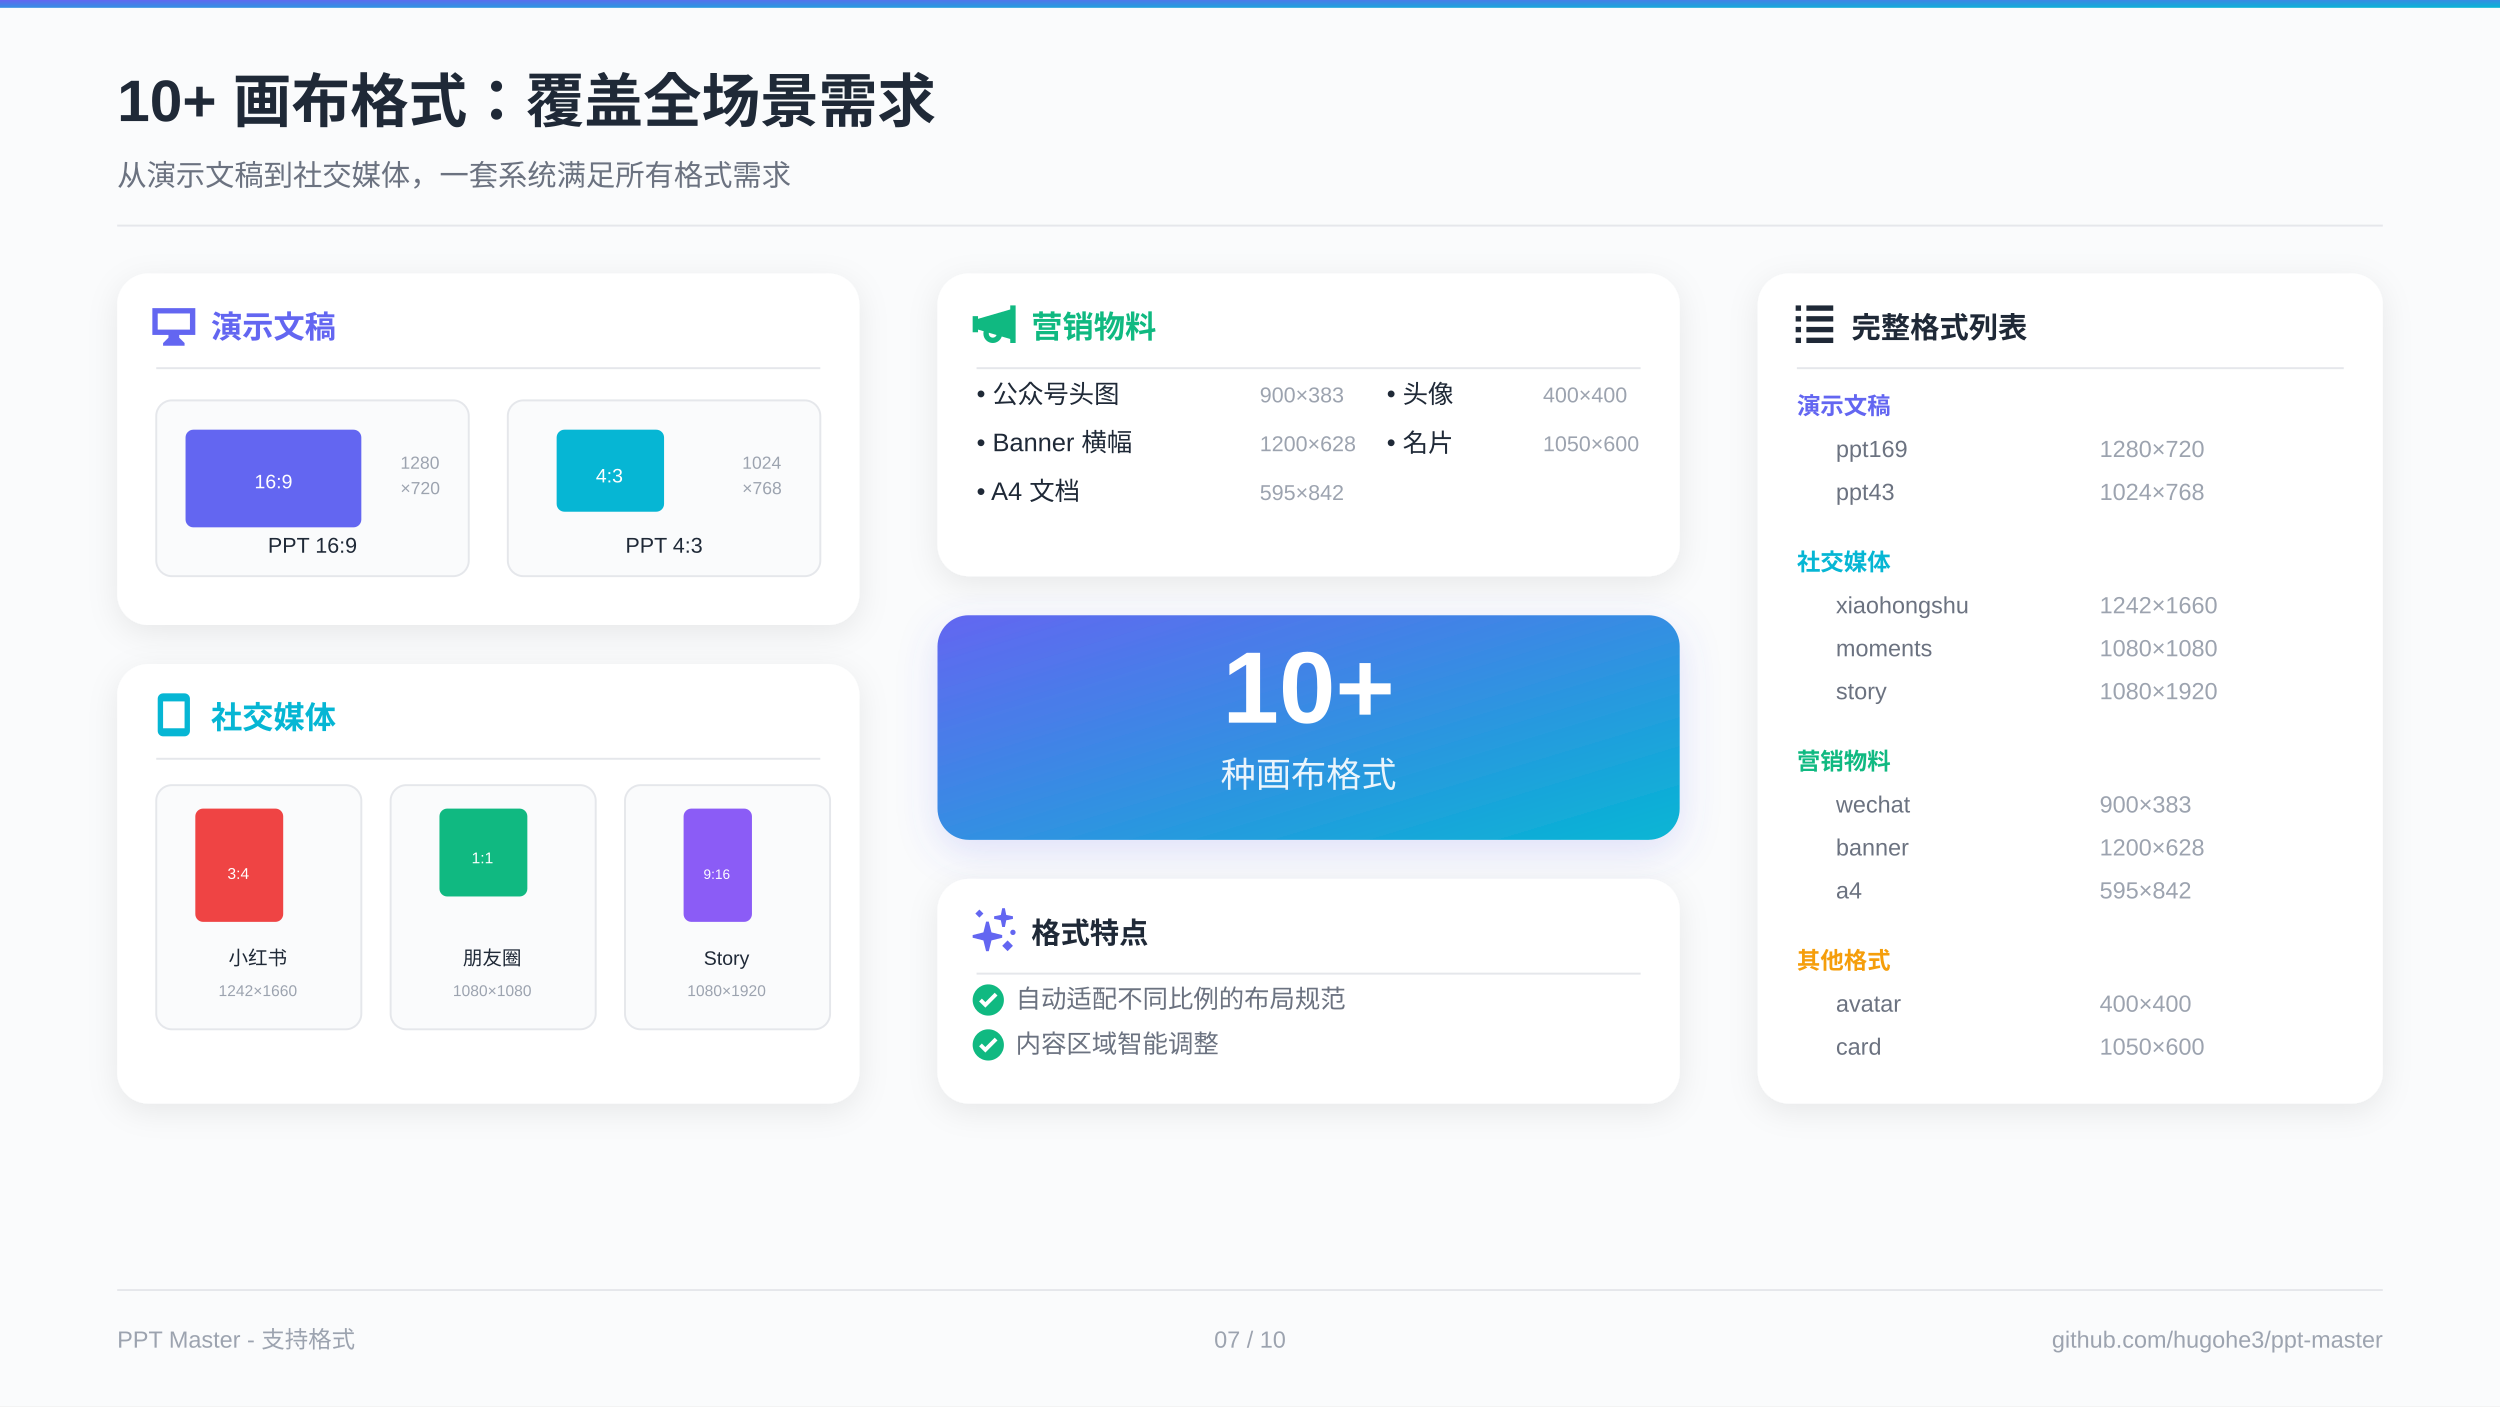
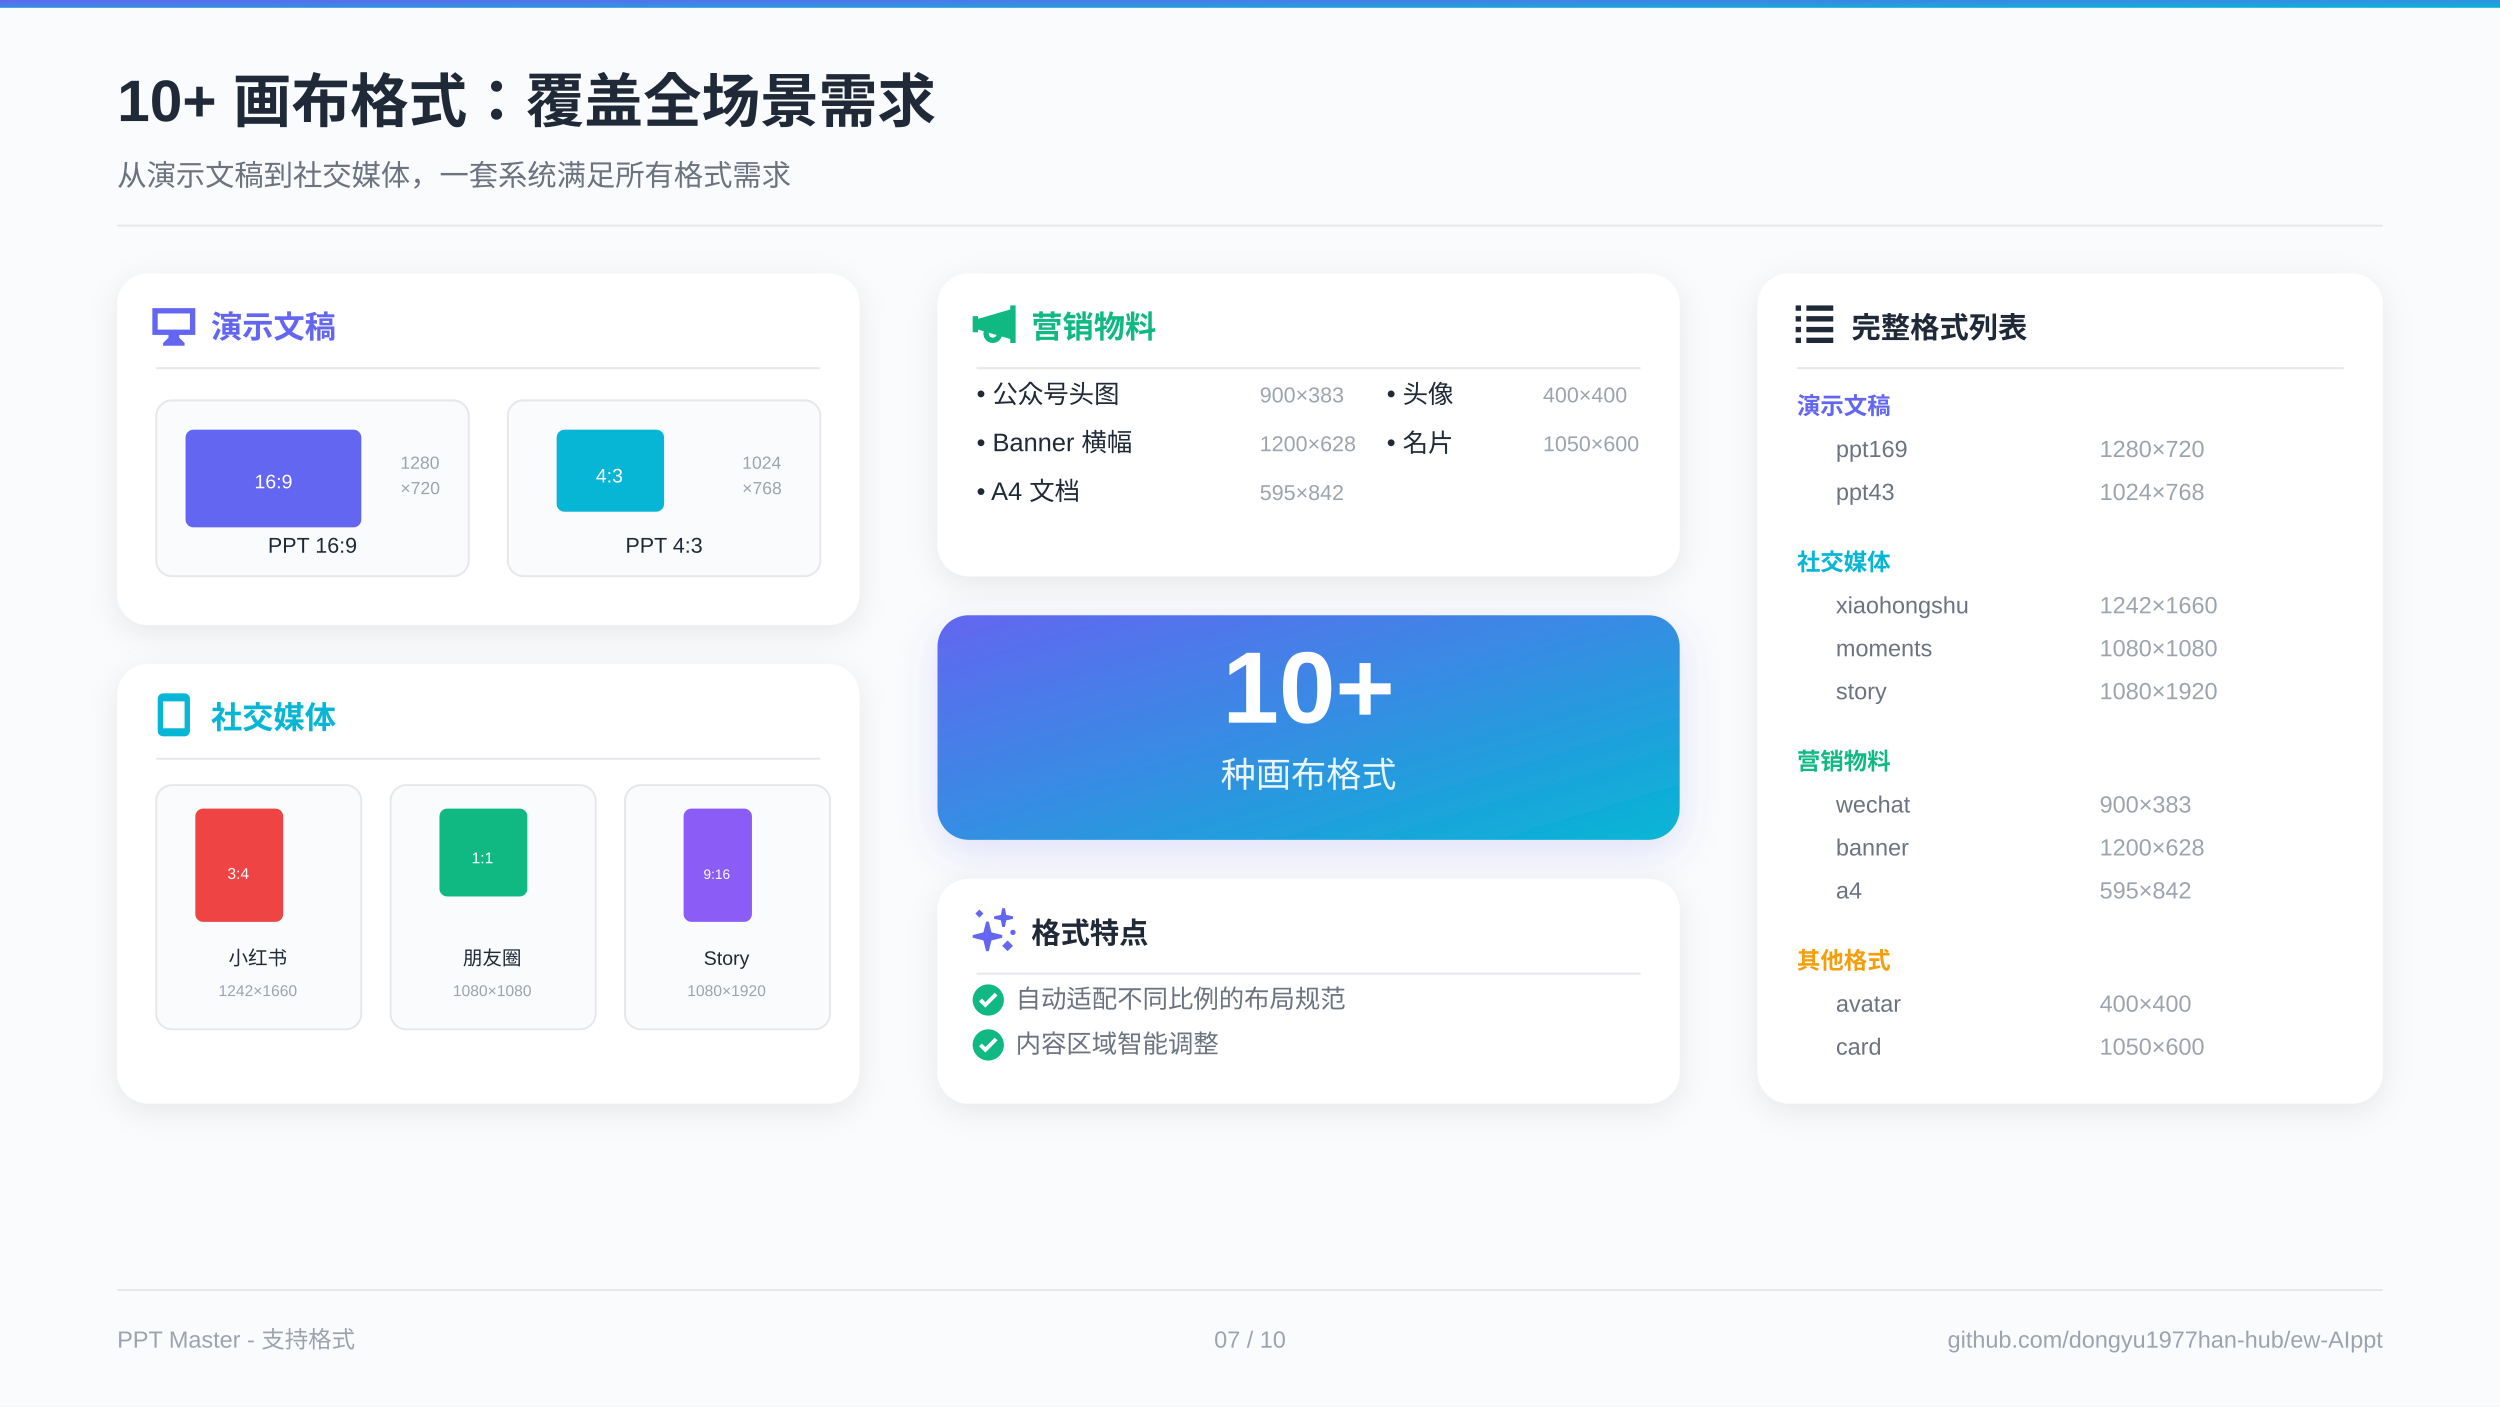
<svg xmlns="http://www.w3.org/2000/svg" viewBox="0 0 1280 720" width="1280" height="720">
  <defs>
    <linearGradient id="gradient1" x1="0%" y1="0%" x2="100%" y2="100%">
      <stop offset="0%" stop-color="#6366F1" />
      <stop offset="100%" stop-color="#06B6D4" />
    </linearGradient>
    <filter id="cardShadow" x="-15%" y="-15%" width="140%" height="140%">
      <feGaussianBlur in="SourceAlpha" stdDeviation="8" />
      <feOffset dx="0" dy="4" result="offsetBlur" />
      <feFlood flood-color="#000000" flood-opacity="0.08" result="shadowColor" />
      <feComposite in="shadowColor" in2="offsetBlur" operator="in" result="shadow" />
      <feMerge>
        <feMergeNode in="shadow" />
        <feMergeNode in="SourceGraphic" />
      </feMerge>
    </filter>
    <filter id="accentShadow" x="-15%" y="-15%" width="140%" height="140%">
      <feGaussianBlur in="SourceAlpha" stdDeviation="10" />
      <feOffset dx="0" dy="6" result="offsetBlur" />
      <feFlood flood-color="#6366F1" flood-opacity="0.18" result="shadowColor" />
      <feComposite in="shadowColor" in2="offsetBlur" operator="in" result="shadow" />
      <feMerge>
        <feMergeNode in="shadow" />
        <feMergeNode in="SourceGraphic" />
      </feMerge>
    </filter>
  </defs>
  <rect width="1280" height="720" fill="#FAFBFC" />
  <rect x="0" y="0" width="1280" height="4" fill="url(#gradient1)" />
  <text x="60" y="62" font-family="Microsoft YaHei, Arial, sans-serif" font-size="30" font-weight="bold" fill="#1F2937">10+ 画布格式：覆盖全场景需求</text>
  <text x="60" y="95" font-family="Microsoft YaHei, Arial, sans-serif" font-size="15" fill="#6B7280">从演示文稿到社交媒体，一套系统满足所有格式需求</text>
  <rect x="60" y="115" width="1160" height="1" fill="#E5E7EB" />
  <g transform="translate(60, 140)">
    <g filter="url(#cardShadow)">
      <path fill="#FFFFFF" d="M16,0 H364 A16,16 0 0 1 380,16 V164 A16,16 0 0 1 364,180 H16 A16,16 0 0 1 0,164 V16 A16,16 0 0 1 16,0 Z" />
    </g>
    <g transform="translate(18.0, 15.0) scale(1.375)" fill="#6366F1">
      <path fill-rule="evenodd" clip-rule="evenodd" d="M0 2H16V12H10V13L12 15V16H4V15L6 13V12H0V2ZM2 4H14V10H2V4Z" />
    </g>
    <text x="48" y="33" font-family="Microsoft YaHei, Arial, sans-serif" font-size="16" font-weight="bold" fill="#6366F1">演示文稿</text>
    <rect x="20" y="48" width="340" height="1" fill="#E5E7EB" />
    <g transform="translate(20, 65)">
      <path fill="#FAFBFC" stroke="#E5E7EB" stroke-width="1" d="M8,0 H152 A8,8 0 0 1 160,8 V82 A8,8 0 0 1 152,90 H8 A8,8 0 0 1 0,82 V8 A8,8 0 0 1 8,0 Z" />
      <path fill="#6366F1" d="M19,15 H101 A4,4 0 0 1 105,19 V61 A4,4 0 0 1 101,65 H19 A4,4 0 0 1 15,61 V19 A4,4 0 0 1 19,15 Z" />
      <text x="60" y="45" font-family="Arial, sans-serif" font-size="10" text-anchor="middle" fill="#FFFFFF">16:9</text>
      <text x="80" y="78" font-family="Microsoft YaHei, Arial, sans-serif" font-size="11" text-anchor="middle" fill="#1F2937">PPT 16:9</text>
      <text x="125" y="35" font-family="Arial, sans-serif" font-size="9" fill="#9CA3AF">1280</text>
      <text x="125" y="48" font-family="Arial, sans-serif" font-size="9" fill="#9CA3AF">×720</text>
      <g transform="translate(180, 0)">
        <path fill="#FAFBFC" stroke="#E5E7EB" stroke-width="1" d="M8,0 H152 A8,8 0 0 1 160,8 V82 A8,8 0 0 1 152,90 H8 A8,8 0 0 1 0,82 V8 A8,8 0 0 1 8,0 Z" />
        <path fill="#06B6D4" d="M29,15 H76 A4,4 0 0 1 80,19 V53 A4,4 0 0 1 76,57 H29 A4,4 0 0 1 25,53 V19 A4,4 0 0 1 29,15 Z" />
        <text x="52" y="42" font-family="Arial, sans-serif" font-size="10" text-anchor="middle" fill="#FFFFFF">4:3</text>
        <text x="80" y="78" font-family="Microsoft YaHei, Arial, sans-serif" font-size="11" text-anchor="middle" fill="#1F2937">PPT 4:3</text>
        <text x="120" y="35" font-family="Arial, sans-serif" font-size="9" fill="#9CA3AF">1024</text>
        <text x="120" y="48" font-family="Arial, sans-serif" font-size="9" fill="#9CA3AF">×768</text>
      </g>
    </g>
    <g transform="translate(0, 200)">
      <g filter="url(#cardShadow)">
        <path fill="#FFFFFF" d="M16,0 H364 A16,16 0 0 1 380,16 V209 A16,16 0 0 1 364,225 H16 A16,16 0 0 1 0,209 V16 A16,16 0 0 1 16,0 Z" />
      </g>
      <g transform="translate(18.0, 15.0) scale(1.375)" fill="#06B6D4">
        <path fill-rule="evenodd" clip-rule="evenodd" d="M4 0C2.895 0 2 0.895 2 2V14C2 15.105 2.895 16 4 16H12C13.105 16 14 15.105 14 14V2C14 0.895 13.105 0 12 0H4ZM12 3H4V13H12V3Z" />
      </g>
      <text x="48" y="33" font-family="Microsoft YaHei, Arial, sans-serif" font-size="16" font-weight="bold" fill="#06B6D4">社交媒体</text>
      <rect x="20" y="48" width="340" height="1" fill="#E5E7EB" />
      <g transform="translate(20, 62)">
        <path fill="#FAFBFC" stroke="#E5E7EB" stroke-width="1" d="M8,0 H97 A8,8 0 0 1 105,8 V117 A8,8 0 0 1 97,125 H8 A8,8 0 0 1 0,117 V8 A8,8 0 0 1 8,0 Z" />
        <path fill="#EF4444" d="M24,12 H61 A4,4 0 0 1 65,16 V66 A4,4 0 0 1 61,70 H24 A4,4 0 0 1 20,66 V16 A4,4 0 0 1 24,12 Z" />
        <text x="42" y="48" font-family="Arial, sans-serif" font-size="8" text-anchor="middle" fill="#FFFFFF">3:4</text>
        <text x="52" y="92" font-family="Microsoft YaHei, Arial, sans-serif" font-size="10" text-anchor="middle" fill="#1F2937">小红书</text>
        <text x="52" y="108" font-family="Arial, sans-serif" font-size="8" text-anchor="middle" fill="#9CA3AF">1242×1660</text>
        <g transform="translate(120, 0)">
          <path fill="#FAFBFC" stroke="#E5E7EB" stroke-width="1" d="M8,0 H97 A8,8 0 0 1 105,8 V117 A8,8 0 0 1 97,125 H8 A8,8 0 0 1 0,117 V8 A8,8 0 0 1 8,0 Z" />
          <path fill="#10B981" d="M29,12 H66 A4,4 0 0 1 70,16 V53 A4,4 0 0 1 66,57 H29 A4,4 0 0 1 25,53 V16 A4,4 0 0 1 29,12 Z" />
          <text x="47" y="40" font-family="Arial, sans-serif" font-size="8" text-anchor="middle" fill="#FFFFFF">1:1</text>
          <text x="52" y="92" font-family="Microsoft YaHei, Arial, sans-serif" font-size="10" text-anchor="middle" fill="#1F2937">朋友圈</text>
          <text x="52" y="108" font-family="Arial, sans-serif" font-size="8" text-anchor="middle" fill="#9CA3AF">1080×1080</text>
        </g>
        <g transform="translate(240, 0)">
          <path fill="#FAFBFC" stroke="#E5E7EB" stroke-width="1" d="M8,0 H97 A8,8 0 0 1 105,8 V117 A8,8 0 0 1 97,125 H8 A8,8 0 0 1 0,117 V8 A8,8 0 0 1 8,0 Z" />
          <path fill="#8B5CF6" d="M34,12 H61 A4,4 0 0 1 65,16 V66 A4,4 0 0 1 61,70 H34 A4,4 0 0 1 30,66 V16 A4,4 0 0 1 34,12 Z" />
          <text x="47" y="48" font-family="Arial, sans-serif" font-size="7" text-anchor="middle" fill="#FFFFFF">9:16</text>
          <text x="52" y="92" font-family="Arial, sans-serif" font-size="10" text-anchor="middle" fill="#1F2937">Story</text>
          <text x="52" y="108" font-family="Arial, sans-serif" font-size="8" text-anchor="middle" fill="#9CA3AF">1080×1920</text>
        </g>
      </g>
    </g>
  </g>
  <g transform="translate(480, 140)">
    <g filter="url(#cardShadow)">
      <path fill="#FFFFFF" d="M16,0 H364 A16,16 0 0 1 380,16 V139 A16,16 0 0 1 364,155 H16 A16,16 0 0 1 0,139 V16 A16,16 0 0 1 16,0 Z" />
    </g>
    <g transform="translate(18.0, 15.0) scale(1.375)" fill="#10B981">
      <path fill-rule="evenodd" clip-rule="evenodd" d="M14 1V2.5L2 6V5H0V11H2V10L4.113 10.616C4.039 10.899 4 11.195 4 11.5C4 13.433 5.567 15 7.5 15C9.058 15 10.378 13.982 10.832 12.576L14 13.5V15H16V1H14ZM6.035 11.177L8.909 12.015C8.699 12.59 8.147 13 7.5 13C6.672 13 6 12.328 6 11.5C6 11.389 6.012 11.281 6.035 11.177Z" />
    </g>
    <text x="48" y="33" font-family="Microsoft YaHei, Arial, sans-serif" font-size="16" font-weight="bold" fill="#10B981">营销物料</text>
    <rect x="20" y="48" width="340" height="1" fill="#E5E7EB" />
    <g transform="translate(20, 66)" font-family="Microsoft YaHei, Arial, sans-serif" font-size="13">
      <text x="0" y="0" fill="#1F2937">• 公众号头图</text>
      <text x="145" y="0" fill="#9CA3AF" font-size="11">900×383</text>
      <text x="0" y="25" fill="#1F2937">• Banner 横幅</text>
      <text x="145" y="25" fill="#9CA3AF" font-size="11">1200×628</text>
      <text x="0" y="50" fill="#1F2937">• A4 文档</text>
      <text x="145" y="50" fill="#9CA3AF" font-size="11">595×842</text>
      <text x="210" y="0" fill="#1F2937">• 头像</text>
      <text x="290" y="0" fill="#9CA3AF" font-size="11">400×400</text>
      <text x="210" y="25" fill="#1F2937">• 名片</text>
      <text x="290" y="25" fill="#9CA3AF" font-size="11">1050×600</text>
    </g>
  </g>
  <g transform="translate(480, 315)">
    <g filter="url(#accentShadow)">
      <path fill="url(#gradient1)" d="M16,0 H364 A16,16 0 0 1 380,16 V99 A16,16 0 0 1 364,115 H16 A16,16 0 0 1 0,99 V16 A16,16 0 0 1 16,0 Z" />
    </g>
    <text x="190" y="55" font-family="Arial, sans-serif" font-size="52" font-weight="bold" text-anchor="middle" fill="#FFFFFF">10+</text>
    <text x="190" y="88" font-family="Microsoft YaHei, Arial, sans-serif" font-size="18" text-anchor="middle" fill="#FFFFFF" fill-opacity="0.9">种画布格式</text>
  </g>
  <g transform="translate(480, 450)">
    <g filter="url(#cardShadow)">
      <path fill="#FFFFFF" d="M16,0 H364 A16,16 0 0 1 380,16 V99 A16,16 0 0 1 364,115 H16 A16,16 0 0 1 0,99 V16 A16,16 0 0 1 16,0 Z" />
    </g>
    <g transform="translate(18.0, 15.0) scale(1.375)" fill="#6366F1">
      <path d="M8 3L10.5 2.5L11 0H12L12.5 2.5L15 3V4L12.5 4.5L12 7H11L10.5 4.5L8 4V3Z" />
      <path d="M0 11V10L4 9L5 5H6L7 9L11 10V11L7 12L6 16H5L4 12L0 11Z" />
      <path d="M1 2L2.5 0.5L4 2L2.5 3.5L1 2Z" />
      <path d="M15 14L13 12L11 14L13 16L15 14Z" />
      <path d="M15 10C15.552 10 16 9.552 16 9C16 8.448 15.552 8 15 8C14.448 8 14 8.448 14 9C14 9.552 14.448 10 15 10Z" />
    </g>
    <text x="48" y="33" font-family="Microsoft YaHei, Arial, sans-serif" font-size="15" font-weight="bold" fill="#1F2937">格式特点</text>
    <rect x="20" y="48" width="340" height="1" fill="#E5E7EB" />
    <g transform="translate(20, 66)" font-family="Microsoft YaHei, Arial, sans-serif" font-size="13" fill="#6B7280">
      <g transform="translate(-2.0, -12.0)" fill="#10B981">
        <path fill-rule="evenodd" clip-rule="evenodd" d="M8 16C12.418 16 16 12.418 16 8C16 3.582 12.418 0 8 0C3.582 0 0 3.582 0 8C0 12.418 3.582 16 8 16ZM12.707 5.707L11.293 4.293L6.5 9.086L4.707 7.293L3.293 8.707L6.5 11.914L12.707 5.707Z" />
      </g>
      <text x="20" y="0">自动适配不同比例的布局规范</text>
      <g transform="translate(-2.0, 11.0)" fill="#10B981">
        <path fill-rule="evenodd" clip-rule="evenodd" d="M8 16C12.418 16 16 12.418 16 8C16 3.582 12.418 0 8 0C3.582 0 0 3.582 0 8C0 12.418 3.582 16 8 16ZM12.707 5.707L11.293 4.293L6.5 9.086L4.707 7.293L3.293 8.707L6.5 11.914L12.707 5.707Z" />
      </g>
      <text x="20" y="23">内容区域智能调整</text>
    </g>
  </g>
  <g transform="translate(900, 140)">
    <g filter="url(#cardShadow)">
      <path fill="#FFFFFF" d="M16,0 H304 A16,16 0 0 1 320,16 V409 A16,16 0 0 1 304,425 H16 A16,16 0 0 1 0,409 V16 A16,16 0 0 1 16,0 Z" />
    </g>
    <g transform="translate(18.0, 15.0) scale(1.375)" fill="#1F2937">
      <path d="M3 1H1V3H3V1Z" />
      <path d="M3 5H1V7H3V5Z" />
      <path d="M1 9H3V11H1V9Z" />
      <path d="M3 13H1V15H3V13Z" />
      <path d="M15 1H5V3H15V1Z" />
      <path d="M15 5H5V7H15V5Z" />
      <path d="M5 9H15V11H5V9Z" />
      <path d="M15 13H5V15H15V13Z" />
    </g>
    <text x="48" y="33" font-family="Microsoft YaHei, Arial, sans-serif" font-size="15" font-weight="bold" fill="#1F2937">完整格式列表</text>
    <rect x="20" y="48" width="280" height="1" fill="#E5E7EB" />
    <g transform="translate(20, 72)" font-family="Microsoft YaHei, Arial, sans-serif" font-size="12">
      <text x="0" y="0" fill="#6366F1" font-weight="bold">演示文稿</text>
      <text x="20" y="22" fill="#6B7280">ppt169</text>
      <text x="155" y="22" fill="#9CA3AF">1280×720</text>
      <text x="20" y="44" fill="#6B7280">ppt43</text>
      <text x="155" y="44" fill="#9CA3AF">1024×768</text>
      <text x="0" y="80" fill="#06B6D4" font-weight="bold">社交媒体</text>
      <text x="20" y="102" fill="#6B7280">xiaohongshu</text>
      <text x="155" y="102" fill="#9CA3AF">1242×1660</text>
      <text x="20" y="124" fill="#6B7280">moments</text>
      <text x="155" y="124" fill="#9CA3AF">1080×1080</text>
      <text x="20" y="146" fill="#6B7280">story</text>
      <text x="155" y="146" fill="#9CA3AF">1080×1920</text>
      <text x="0" y="182" fill="#10B981" font-weight="bold">营销物料</text>
      <text x="20" y="204" fill="#6B7280">wechat</text>
      <text x="155" y="204" fill="#9CA3AF">900×383</text>
      <text x="20" y="226" fill="#6B7280">banner</text>
      <text x="155" y="226" fill="#9CA3AF">1200×628</text>
      <text x="20" y="248" fill="#6B7280">a4</text>
      <text x="155" y="248" fill="#9CA3AF">595×842</text>
      <text x="0" y="284" fill="#F59E0B" font-weight="bold">其他格式</text>
      <text x="20" y="306" fill="#6B7280">avatar</text>
      <text x="155" y="306" fill="#9CA3AF">400×400</text>
      <text x="20" y="328" fill="#6B7280">card</text>
      <text x="155" y="328" fill="#9CA3AF">1050×600</text>
    </g>
  </g>
  <rect x="60" y="660" width="1160" height="1" fill="#E5E7EB" />
  <text x="60" y="690" font-family="Microsoft YaHei, Arial, sans-serif" font-size="12" fill="#9CA3AF">PPT Master - 支持格式</text>
  <text x="640" y="690" font-family="Arial, sans-serif" font-size="12" text-anchor="middle" fill="#9CA3AF">07 / 10</text>
-   <text x="1220" y="690" font-family="Arial, sans-serif" font-size="12" text-anchor="end" fill="#9CA3AF">github.com/hugohe3/ppt-master</text>
+   <text x="1220" y="690" font-family="Arial, sans-serif" font-size="12" text-anchor="end" fill="#9CA3AF">github.com/dongyu1977han-hub/ew-AIppt</text>
</svg>
